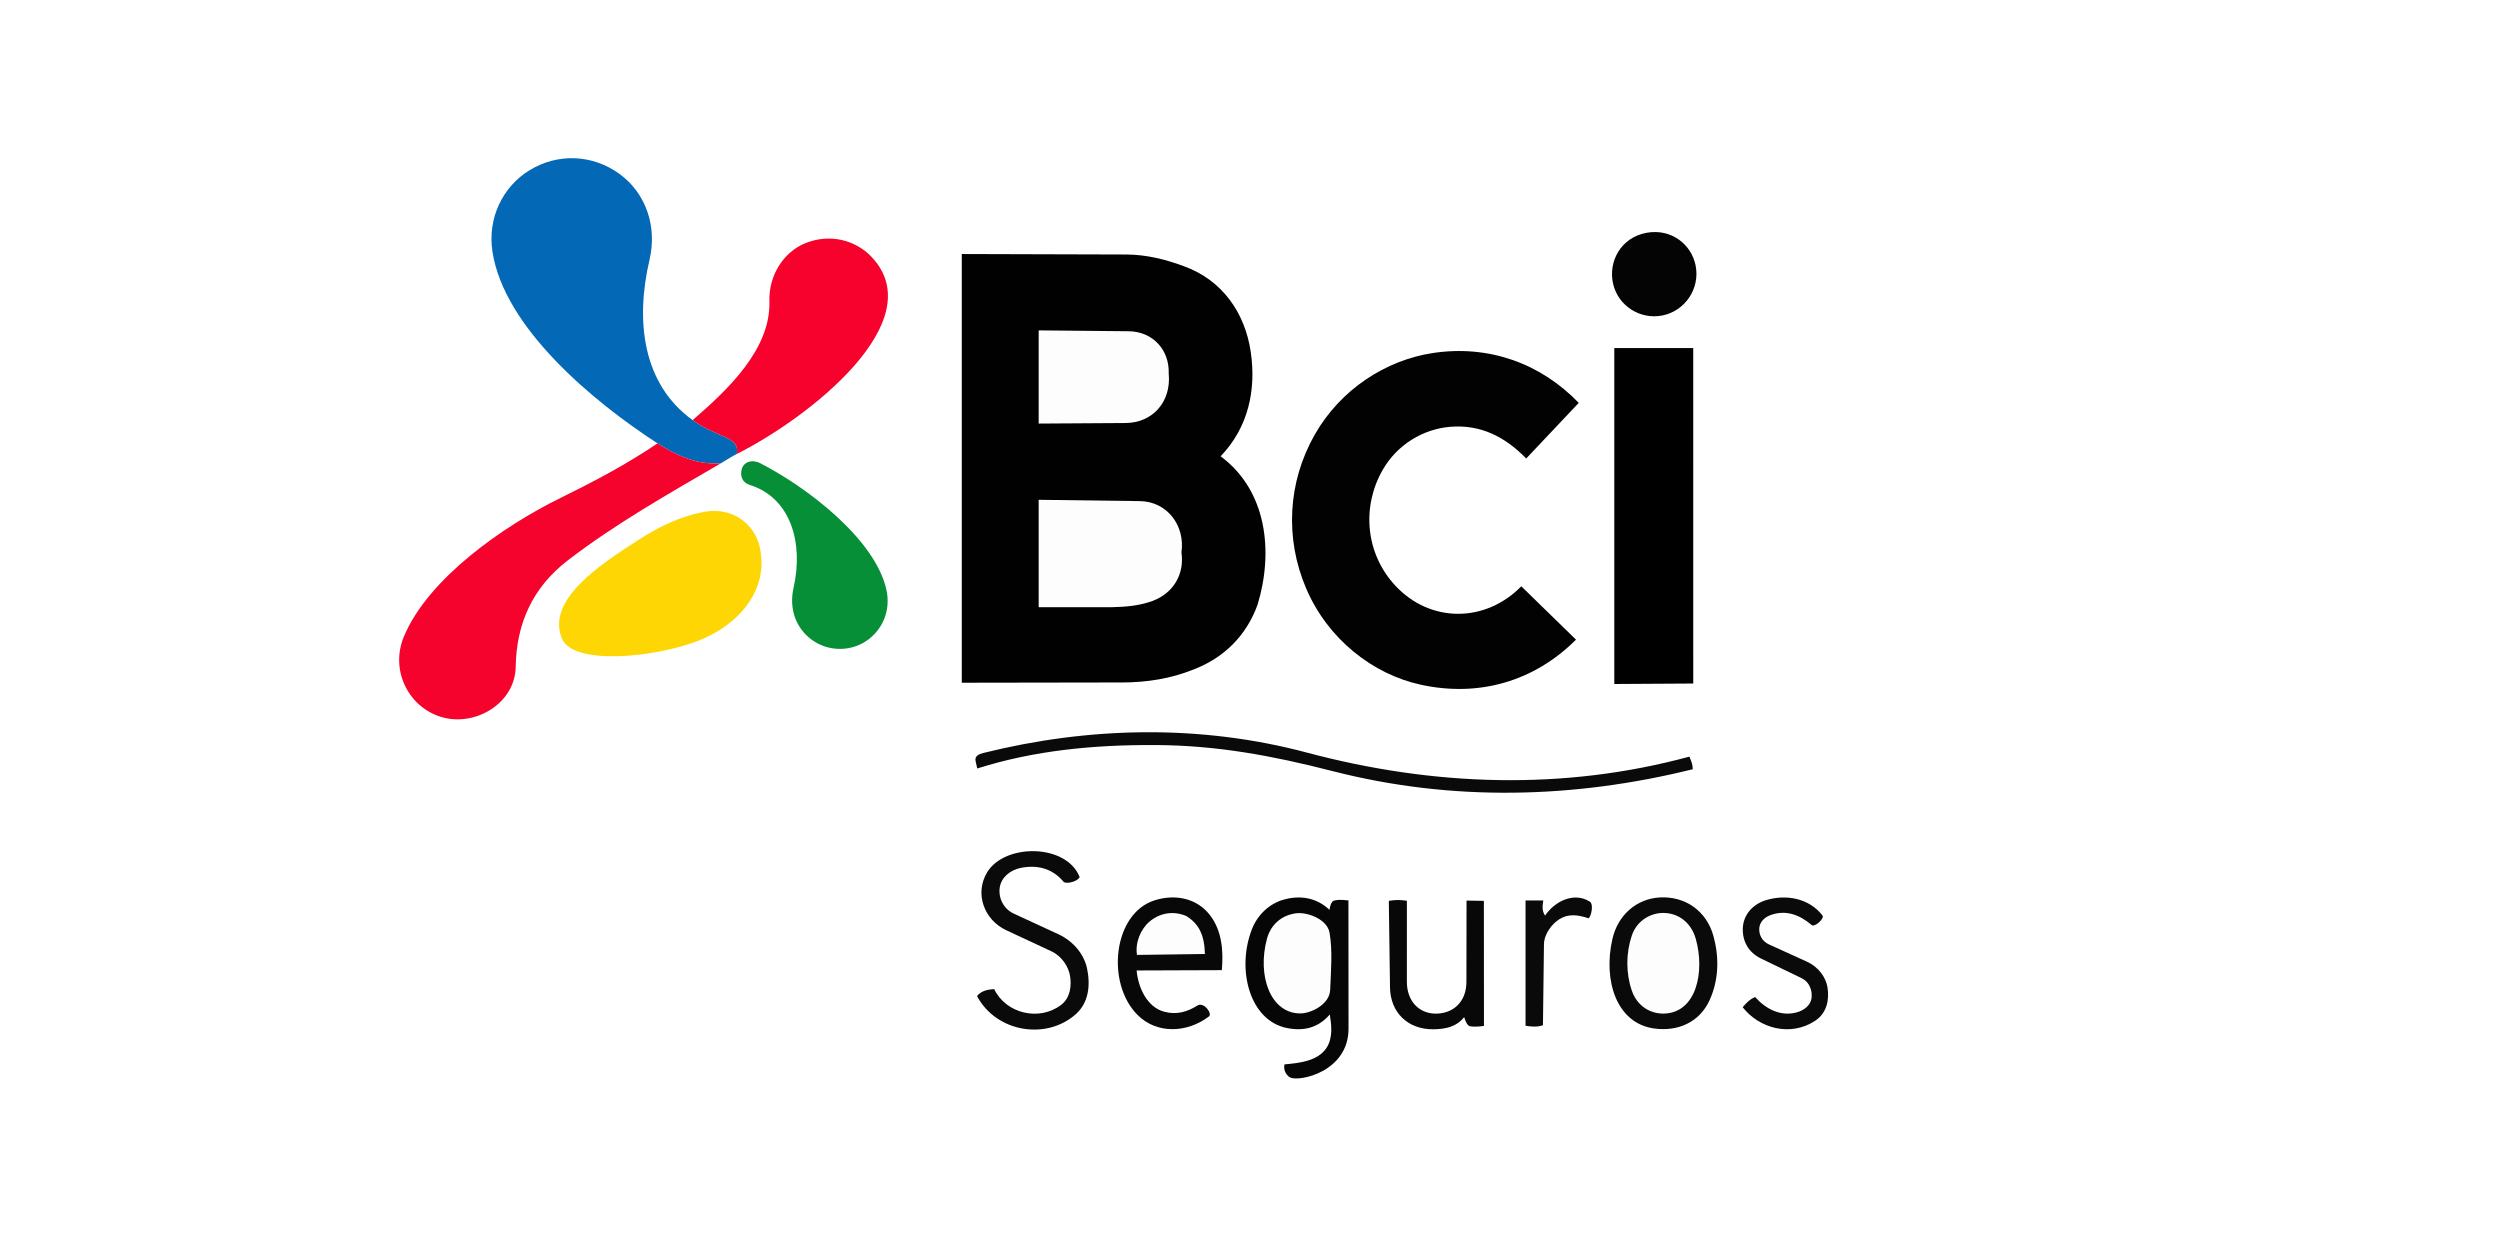
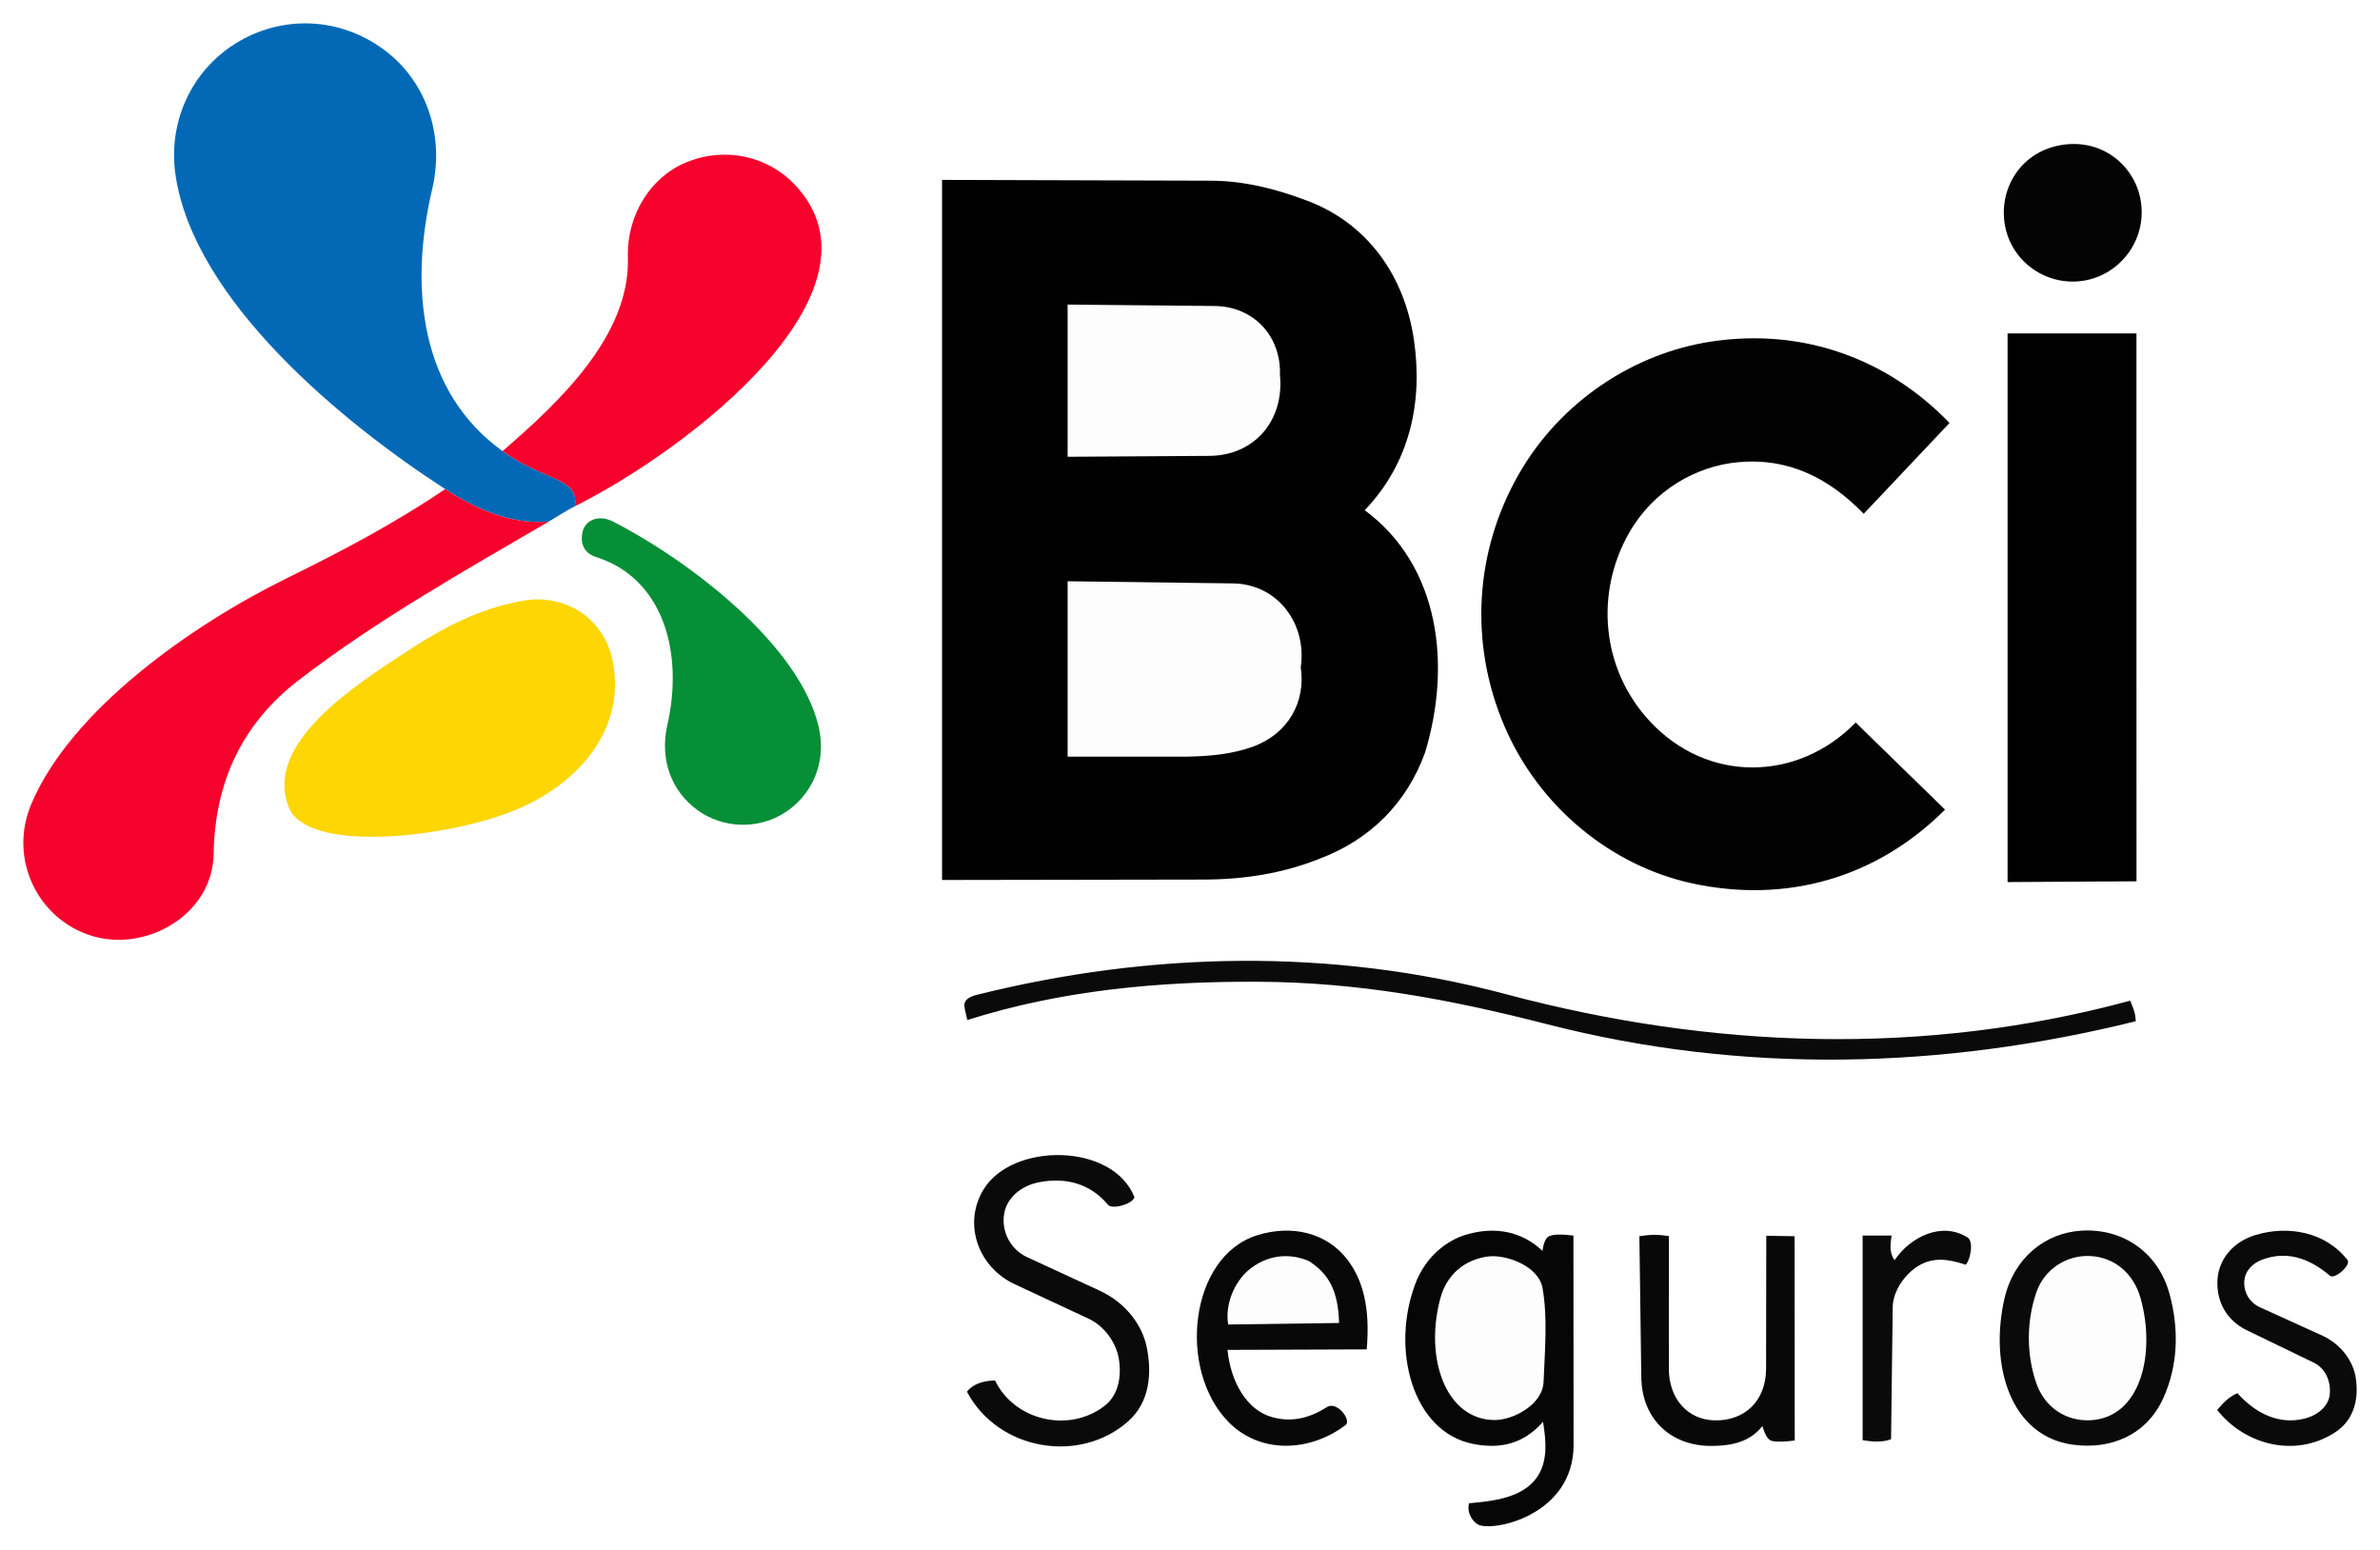
- <svg xmlns="http://www.w3.org/2000/svg" id="Auto_CL" version="1.1" viewBox="0 0 200 100">
+ <svg xmlns="http://www.w3.org/2000/svg" id="Auto_CL" version="1.1" viewBox="30.79 11.51 116.60 75.91">
  <path d="M52.6,35.468c-2.465,1.671-5.032,3.026-7.772,4.373-4.595,2.259-10.565,6.434-12.51,11.068-1.127,2.686.33,5.628,2.956,6.441,2.668.826,5.934-1.024,5.983-4.015.058-3.48,1.365-6.355,4.179-8.516,3.858-2.963,8.087-5.336,12.24-7.76.421-.246.845-.532,1.271-.745,5.663-2.831,15.676-10.596,10.776-15.763-1.285-1.355-3.352-1.893-5.324-1.084-1.686.692-2.91,2.529-2.848,4.643.113,3.827-3.336,7.078-6.142,9.498-4.017-2.891-4.594-7.951-3.448-12.832.625-2.664-.301-5.307-2.356-6.828-2.178-1.612-4.995-1.718-7.261-.319-2.153,1.329-3.352,3.838-2.952,6.486.922,6.107,8.113,12.054,13.207,15.353ZM131.71,18.626c-2.043.378-3.072,2.304-2.661,4.083.406,1.757,2.152,2.873,3.924,2.533,1.804-.347,3.052-2.127,2.675-4.011-.336-1.678-1.945-2.974-3.938-2.605ZM97.65,36.504c2.219-2.316,2.855-5.305,2.412-8.338-.46-3.147-2.282-5.747-5.317-6.855-1.467-.548-3.007-.945-4.644-.949l-13.16-.039v34.295s12.825-.021,12.825-.021c1.991-.003,3.894-.304,5.712-1.036,2.443-.931,4.239-2.719,5.129-5.19,1.289-4.246.746-9.127-2.957-11.867ZM135.46,54.682l-.002-26.84h-6.315s0,26.877,0,26.877l6.316-.038ZM111.628,46.854c-2.399-2.576-2.701-6.304-1.021-9.247,1.186-2.078,3.282-3.274,5.37-3.459,2.431-.215,4.413.771,6.12,2.532l4.204-4.451c-3.062-3.172-7.213-4.664-11.68-3.986-3.748.569-7.374,2.901-9.436,6.52-2.16,3.792-2.406,8.302-.69,12.316s5.305,6.86,9.185,7.702c4.646,1.009,9.066-.274,12.401-3.61l-4.377-4.267c-2.845,2.911-7.26,2.972-10.075-.05ZM70.905,47.142c-.923-4.037-6.364-8.182-10.094-10.087-.654-.334-1.349-.102-1.486.53-.106.487.032,1.013.662,1.212,3.271,1.031,4.314,4.63,3.497,8.233-.375,1.655.171,3.228,1.493,4.178,1.231.884,2.959.964,4.289.095,1.266-.826,2.042-2.395,1.639-4.16ZM55.798,51.287c3.257-1.248,5.728-4.042,4.993-7.467-.431-2.009-2.298-3.235-4.335-2.888-2.002.341-3.747,1.208-5.43,2.293-2.95,1.903-7.333,4.734-6.083,7.84.885,2.2,7.406,1.543,10.855.222ZM106.604,61.688c9.584,2.46,19.359,2.195,28.817-.15-.013-.412-.104-.592-.269-1.008-10.095,2.739-20.496,2.371-30.584-.318-8.559-2.281-17.455-2.08-25.918.03-.375.093-.583.241-.613.461-.019.138.045.331.142.775,4.573-1.448,9.326-1.899,14.257-1.875,4.884.024,9.322.841,14.167,2.085ZM84.672,74.74l-3.564-1.646c-.827-.382-1.26-1.262-1.126-2.109.123-.781.819-1.385,1.704-1.558,1.348-.263,2.539.077,3.402,1.119.249.217,1.184-.056,1.281-.386-1.054-2.676-5.981-2.698-7.391-.384-1.042,1.709-.237,3.823,1.512,4.639l3.632,1.695c.834.389,1.36,1.237,1.48,1.958.137.825.01,1.771-.706,2.32-1.738,1.332-4.407.72-5.357-1.253-.552.012-1.08.162-1.377.553,1.538,2.896,5.555,3.556,7.918,1.432,1.033-.928,1.163-2.345.88-3.663-.222-1.035-1.015-2.128-2.288-2.716ZM90.928,77.638l6.819-.025c.136-1.556.002-3.138-.921-4.363-1.048-1.392-2.79-1.747-4.452-1.225-3.318,1.043-3.916,6.607-1.377,9.165,1.522,1.533,3.934,1.474,5.713.132.31-.233-.412-1.195-.909-.882-.815.512-1.675.772-2.688.492-1.27-.351-2.038-1.775-2.185-3.293ZM102.759,85.151c-.125.533.237.935.446,1.043.721.373,4.679-.444,4.677-3.902l-.007-10.256c-.581-.072-.98-.067-1.204.038-.141.066-.264.321-.311.715-.985-.935-2.282-1.221-3.716-.805-1.021.296-2.021,1.127-2.503,2.384-1.23,3.208-.167,7.278,2.808,7.873,1.355.271,2.499-.007,3.435-1.083.131.812.27,1.866-.266,2.676-.702,1.062-2.185,1.211-3.359,1.317ZM123.436,82.015l.081-6.466c.011-.871.68-1.667,1.223-2.007.728-.456,1.465-.373,2.353-.076.215-.198.413-1.131.091-1.335-1.254-.795-2.792-.043-3.581,1.118-.273-.433-.194-.765-.141-1.214l-1.42.002v10.023c.416.074.976.122,1.394-.045ZM136.769,80.009c.762-1.677.76-3.499.299-5.148-.565-2.018-2.282-3.177-4.284-3.066-1.827.101-3.349,1.369-3.796,3.34-.741,3.269.3,6.732,3.355,7.146,1.838.249,3.599-.454,4.425-2.272ZM145.209,81.665c.946-.621,1.149-1.693.99-2.686-.129-.799-.723-1.627-1.643-2.045l-3.033-1.378c-.556-.252-.822-.769-.779-1.313.034-.43.354-.824.85-1.016,1.242-.48,2.367-.056,3.341.776.24.205,1.049-.532.866-.766-1.087-1.396-2.934-1.707-4.515-1.226-1.119.341-1.817,1.217-1.86,2.233-.044,1.046.453,1.953,1.446,2.434l3.274,1.584c.611.296.856.985.779,1.586-.071.552-.573.991-1.24,1.157-1.275.317-2.419-.287-3.281-1.247-.419.191-.648.423-.99.819,1.306,1.677,3.801,2.398,5.796,1.088ZM118.71,72.069l-1.387-.023-.01,6.517c-.002,1.585-1.066,2.57-2.541,2.526-1.294-.038-2.223-1.049-2.222-2.532l.002-6.495c-.519-.08-.89-.084-1.446.006l.094,6.916c.027,2.017,1.427,3.377,3.462,3.358.981-.009,1.861-.197,2.47-.973.142.454.283.695.481.732.3.056.679.032,1.104-.026l-.007-10.006Z" fill="#fdfdfd" />
  <path d="M97.65,36.504c3.703,2.74,4.246,7.621,2.957,11.867-.89,2.471-2.686,4.259-5.129,5.19-1.818.732-3.721,1.032-5.712,1.036l-12.823.021V20.322s13.158.039,13.158.039c1.638.005,3.178.401,4.644.949,3.035,1.108,4.857,3.708,5.317,6.855.443,3.032-.193,6.022-2.412,8.338ZM93.497,29.885c.065-1.934-1.313-3.367-3.2-3.385l-7.203-.07v7.456s6.951-.044,6.951-.044c2.165-.014,3.668-1.694,3.453-3.956ZM92.214,48.073c1.681-.639,2.554-2.162,2.302-3.878.31-2.125-1.129-4.078-3.323-4.106l-8.099-.105v8.592s5.853,0,5.853,0c1.09-.023,2.176-.107,3.267-.503Z" fill="#010101" />
  <path d="M111.628,46.854c2.815,3.023,7.23,2.962,10.075.05l4.377,4.267c-3.335,3.336-7.755,4.619-12.401,3.61-3.879-.842-7.463-3.674-9.185-7.702s-1.47-8.524.69-12.316c2.062-3.619,5.689-5.951,9.436-6.52,4.467-.678,8.618.814,11.68,3.986l-4.204,4.451c-1.708-1.761-3.689-2.747-6.12-2.532-2.088.184-4.184,1.38-5.37,3.459-1.679,2.943-1.378,6.671,1.021,9.247Z" fill="#020202" />
  <path d="M55.41,33.608c2.042,1.469,3.792,1.29,3.538,2.707-.427.213-.85.499-1.271.745-1.863.155-3.553-.605-5.076-1.591-5.095-3.299-12.286-9.246-13.207-15.353-.4-2.648.799-5.157,2.952-6.486,2.266-1.399,5.083-1.293,7.261.319,2.055,1.521,2.981,4.163,2.356,6.828-1.145,4.881-.569,9.941,3.448,12.832Z" fill="#0369b6" />
  <path d="M57.676,37.06c-4.153,2.425-8.382,4.797-12.24,7.76-2.814,2.161-4.121,5.036-4.179,8.516-.05,2.991-3.316,4.841-5.983,4.015-2.626-.813-4.083-3.755-2.956-6.441,1.944-4.634,7.915-8.809,12.51-11.068,2.74-1.347,5.307-2.703,7.772-4.373,1.523.987,3.213,1.746,5.076,1.591Z" fill="#f6032d" />
  <polygon points="135.46 54.682 129.144 54.72 129.144 27.843 135.458 27.843 135.46 54.682" />
  <path d="M58.948,36.315c.253-1.417-1.497-1.237-3.538-2.707,2.806-2.419,6.256-5.67,6.142-9.498-.063-2.114,1.162-3.951,2.848-4.643,1.972-.81,4.039-.272,5.324,1.084,4.9,5.167-5.113,12.932-10.776,15.763Z" fill="#f6022d" />
  <path d="M55.798,51.287c-3.45,1.322-9.97,1.979-10.855-.222-1.25-3.106,3.133-5.937,6.083-7.84,1.683-1.086,3.428-1.952,5.43-2.293,2.037-.347,3.904.879,4.335,2.888.735,3.425-1.736,6.219-4.993,7.467Z" fill="#fdd604" />
  <path d="M70.905,47.142c.403,1.764-.372,3.334-1.639,4.16-1.331.868-3.058.789-4.289-.095-1.322-.949-1.868-2.522-1.493-4.178.817-3.602-.226-7.202-3.497-8.233-.63-.199-.767-.724-.662-1.212.137-.632.832-.864,1.486-.53,3.73,1.905,9.171,6.05,10.094,10.087Z" fill="#068f36" />
  <path d="M106.604,61.688c-4.845-1.243-9.283-2.061-14.167-2.085-4.931-.024-9.684.427-14.257,1.875-.098-.444-.161-.637-.142-.775.03-.22.238-.368.613-.461,8.463-2.11,17.359-2.312,25.918-.03,10.088,2.689,20.489,3.057,30.584.318.165.416.256.596.269,1.008-9.459,2.345-19.234,2.61-28.817.15Z" fill="#0a0a0a" />
  <path d="M102.759,85.151c1.174-.107,2.657-.255,3.359-1.317.535-.81.397-1.863.266-2.676-.937,1.076-2.08,1.354-3.435,1.083-2.975-.595-4.038-4.665-2.808-7.873.482-1.258,1.483-2.089,2.503-2.384,1.435-.416,2.731-.13,3.716.805.046-.394.17-.649.311-.715.224-.105.623-.11,1.204-.038l.007,10.256c.002,3.458-3.956,4.275-4.677,3.902-.209-.108-.571-.511-.446-1.043ZM106.413,79.2c.067-1.654.2-3.125-.049-4.58-.189-1.106-1.81-1.674-2.684-1.557-1.131.153-2.011.877-2.325,2.044-.798,2.962.287,5.977,2.68,5.967.86-.004,2.331-.729,2.377-1.874Z" fill="#060606" />
  <path d="M84.672,74.74c1.273.588,2.066,1.681,2.288,2.716.283,1.318.153,2.735-.88,3.663-2.363,2.124-6.38,1.464-7.918-1.432.297-.391.825-.541,1.377-.553.95,1.973,3.619,2.585,5.357,1.253.716-.549.843-1.495.706-2.32-.12-.721-.646-1.569-1.48-1.958l-3.632-1.695c-1.749-.816-2.554-2.93-1.512-4.639,1.411-2.314,6.337-2.292,7.391.384-.097.33-1.032.603-1.281.386-.863-1.041-2.054-1.381-3.402-1.119-.885.172-1.582.777-1.704,1.558-.133.848.3,1.728,1.126,2.109l3.564,1.646Z" fill="#0a0a0a" />
  <path d="M90.928,77.638c.147,1.518.914,2.943,2.185,3.293,1.013.28,1.873.02,2.688-.492.497-.312,1.219.649.909.882-1.779,1.342-4.191,1.401-5.713-.132-2.54-2.558-1.942-8.122,1.377-9.165,1.662-.522,3.404-.167,4.452,1.225.923,1.225,1.057,2.807.921,4.363l-6.819.025ZM96.393,76.319c-.039-1.585-.52-2.432-1.486-3.036-1.029-.441-2.118-.257-2.952.45-.701.595-1.158,1.693-.995,2.66l5.433-.074Z" fill="#080808" />
  <path d="M136.769,80.009c-.826,1.818-2.587,2.522-4.425,2.272-3.055-.414-4.097-3.877-3.355-7.146.447-1.971,1.969-3.238,3.796-3.34,2.002-.111,3.719,1.048,4.284,3.066.461,1.649.463,3.471-.299,5.148ZM135.663,75.112c-.347-1.239-1.296-2.02-2.482-2.074-1.099-.05-2.223.597-2.631,1.792-.482,1.413-.486,3.025-.002,4.428.424,1.228,1.495,1.887,2.657,1.826,2.488-.131,3.204-3.303,2.458-5.972Z" fill="#0a0a0a" />
  <path d="M131.71,18.626c1.993-.369,3.601.927,3.938,2.605.377,1.883-.871,3.664-2.675,4.011-1.772.341-3.518-.775-3.924-2.533-.411-1.779.618-3.705,2.661-4.083Z" fill="#040404" />
  <path d="M118.71,72.069l.007,10.006c-.425.057-.804.081-1.104.026-.199-.037-.339-.278-.481-.732-.609.776-1.489.964-2.47.973-2.035.019-3.435-1.341-3.462-3.358l-.094-6.916c.557-.09.927-.086,1.446-.006l-.002,6.495c0,1.483.928,2.495,2.222,2.532,1.475.043,2.539-.942,2.541-2.526l.01-6.517,1.387.023Z" fill="#080808" />
  <path d="M145.209,81.665c-1.994,1.31-4.49.589-5.796-1.088.341-.395.57-.627.99-.819.862.96,2.006,1.564,3.281,1.247.667-.166,1.17-.605,1.24-1.157.077-.6-.168-1.29-.779-1.586l-3.274-1.584c-.993-.481-1.49-1.388-1.446-2.434.043-1.016.74-1.892,1.86-2.233,1.581-.481,3.428-.17,4.515,1.226.183.235-.626.971-.866.766-.975-.833-2.1-1.256-3.341-.776-.496.192-.816.586-.85,1.016-.043.544.224,1.06.779,1.313l3.033,1.378c.92.418,1.514,1.245,1.643,2.045.16.993-.044,2.065-.99,2.686Z" fill="#0a0a0a" />
  <path d="M123.436,82.015c-.418.166-.978.118-1.393.045v-10.023s1.419-.002,1.419-.002c-.053.449-.132.781.141,1.214.789-1.162,2.326-1.913,3.581-1.118.322.204.124,1.137-.091,1.335-.888-.297-1.625-.38-2.353.076-.542.34-1.212,1.135-1.223,2.007l-.081,6.466Z" fill="#0a0a0a" />
</svg>
